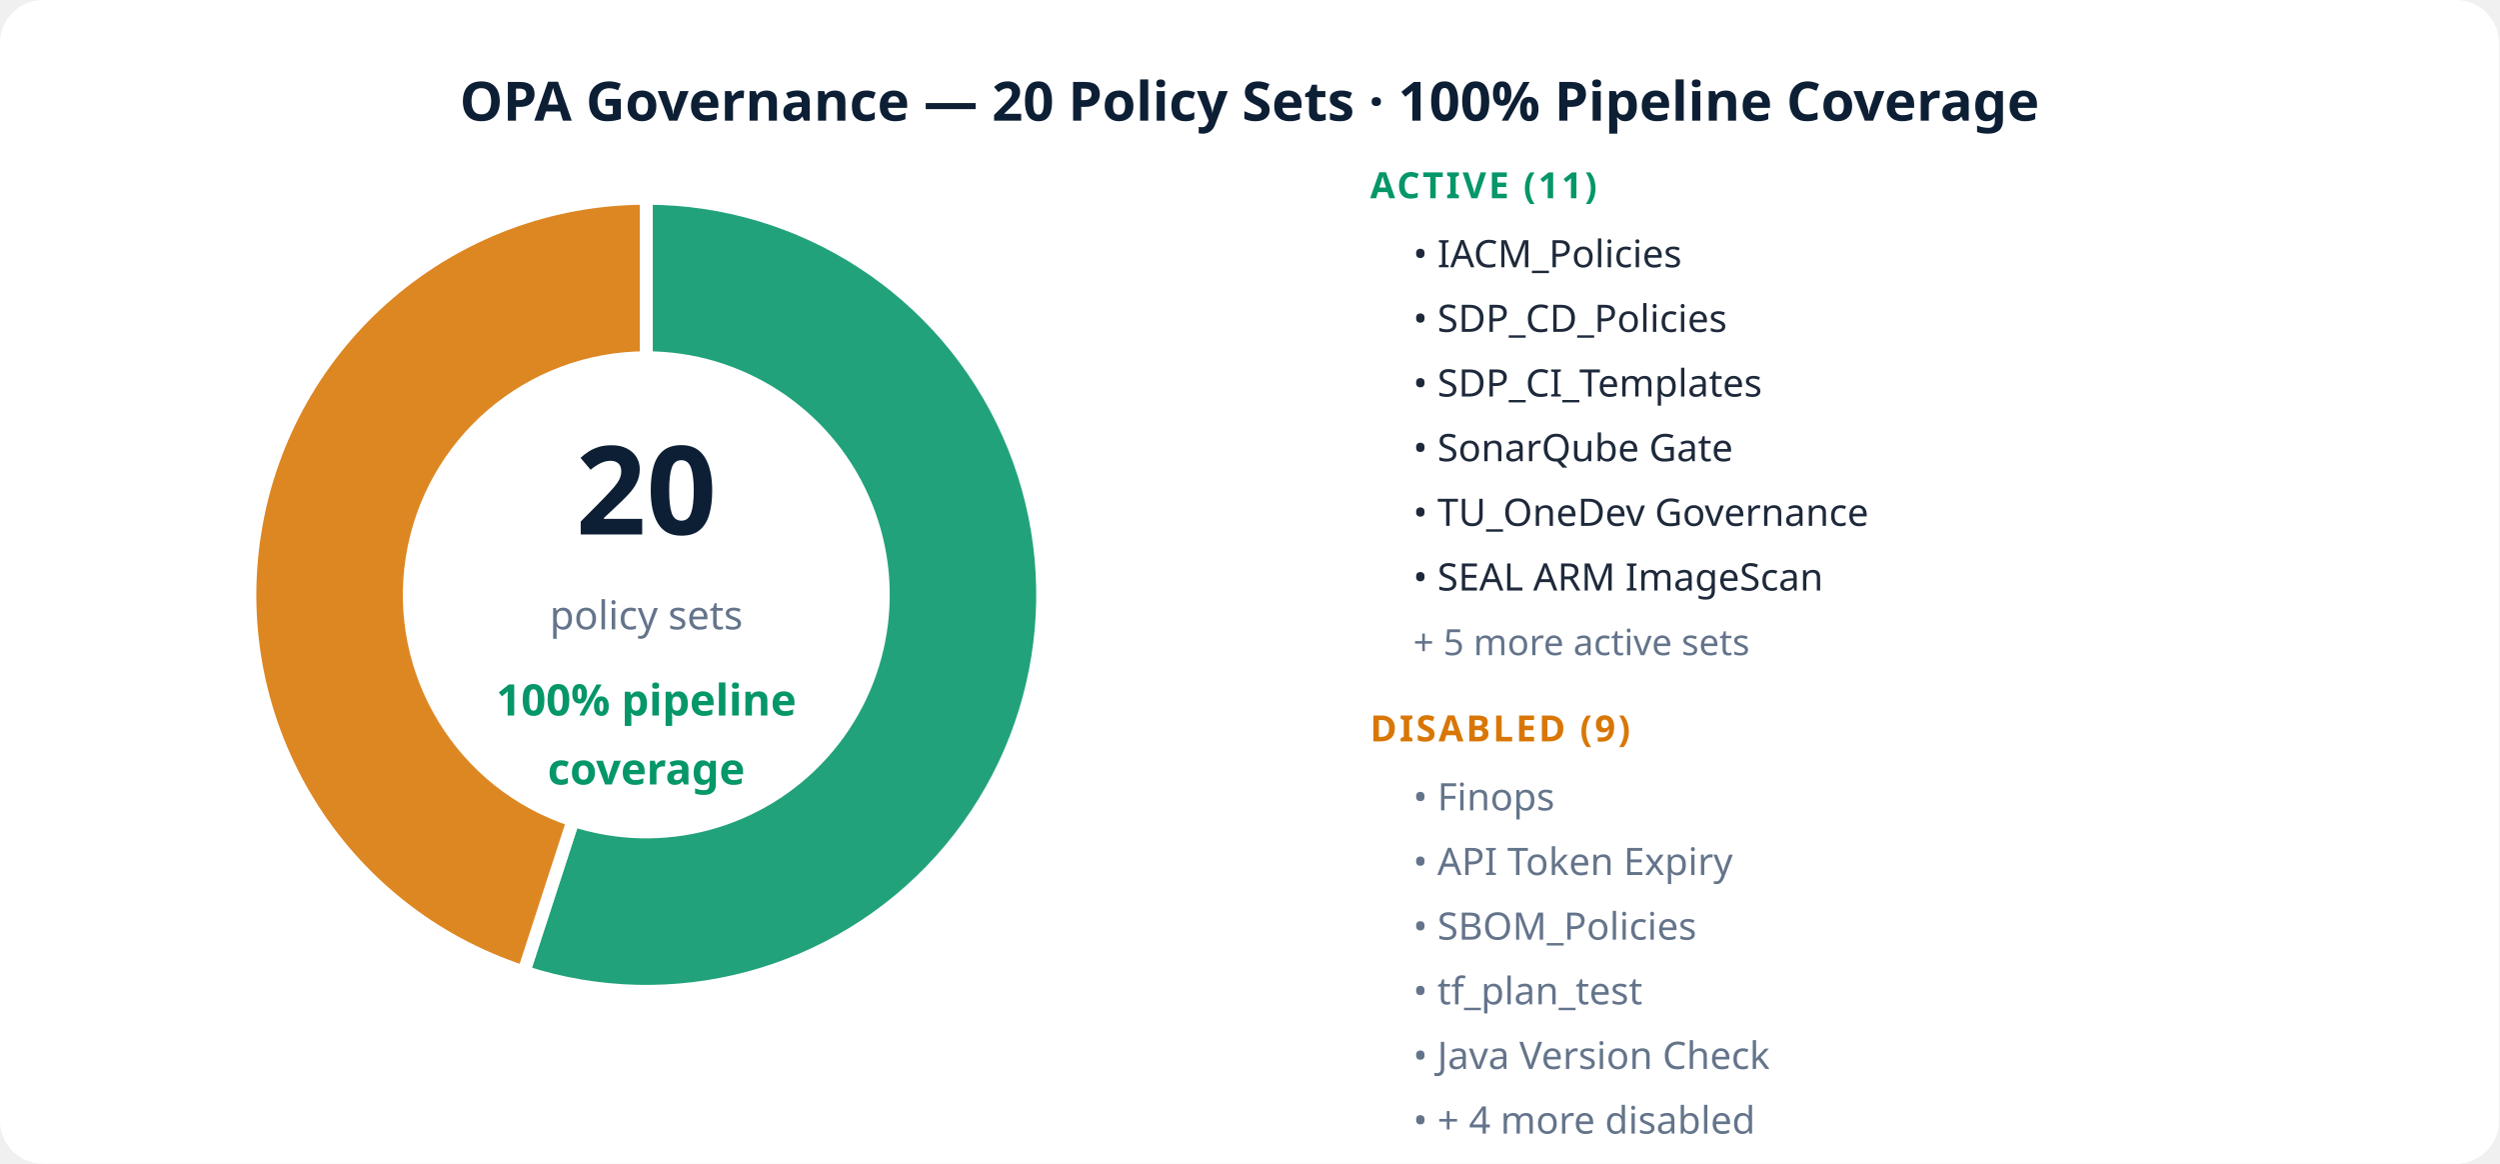
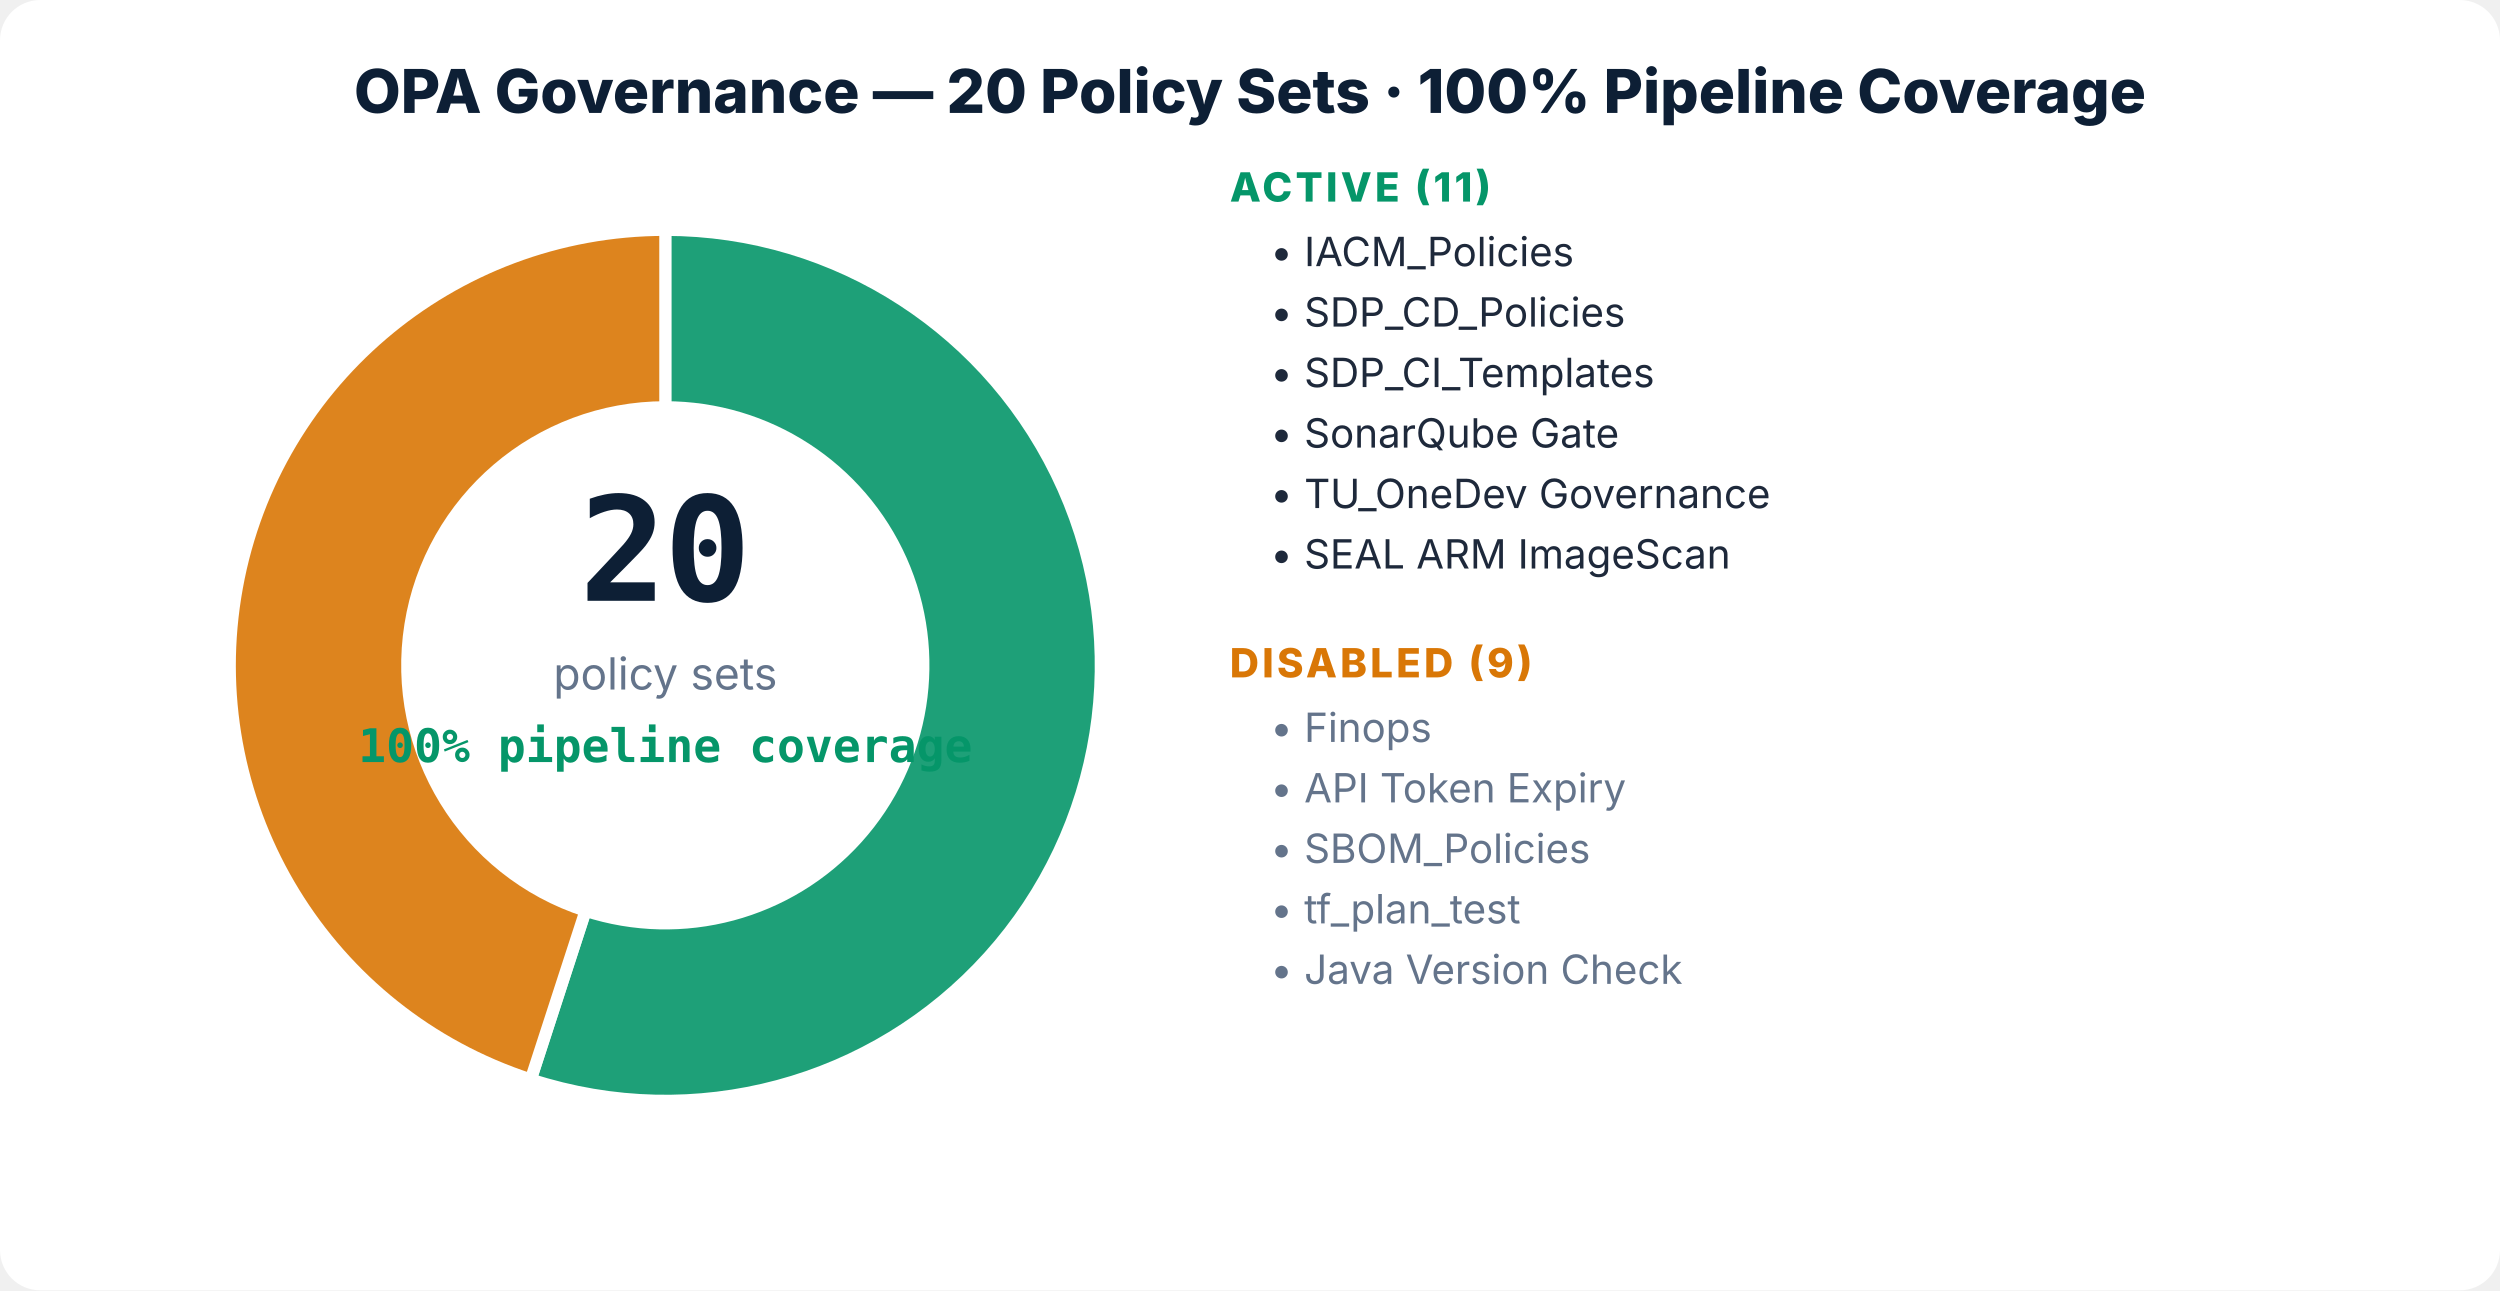
- <svg xmlns="http://www.w3.org/2000/svg" width="580" height="270" viewBox="0 0 580 270">
-   <rect width="580" height="270" class="svg-bg" fill="#ffffff" rx="10" />
-   <text x="290" y="28" text-anchor="middle" font-size="12.6" font-weight="800" fill="#0d1f35" font-family="Plus Jakarta Sans,DM Sans,sans-serif">OPA Governance — 20 Policy Sets · 100% Pipeline Coverage</text>
-   <path d="M 150 46 A 92 92 0 1 1 121.57 225.497 L 133.004 190.308 A 55 55 0 1 0 150 83 Z" fill="#059669" opacity="0.88" stroke="#ffffff" stroke-width="3" />
-   <path d="M 121.57 225.497 A 92 92 0 0 1 150 46 L 150 83 A 55 55 0 0 0 133.004 190.308 Z" fill="#d97706" opacity="0.88" stroke="#ffffff" stroke-width="3" />
-   <text x="150" y="124" text-anchor="middle" font-size="28.6" font-weight="900" fill="#0d1f35" font-family="Plus Jakarta Sans,DM Sans,sans-serif">20</text>
-   <text x="150" y="146" text-anchor="middle" font-size="9.2" fill="#64748b" font-family="Plus Jakarta Sans,DM Sans,sans-serif">policy sets</text>
-   <text x="150" y="166" text-anchor="middle" font-size="10.1" font-weight="700" fill="#059669" font-family="Plus Jakarta Sans,DM Sans,sans-serif">100% pipeline</text>
-   <text x="150" y="182" text-anchor="middle" font-size="10.1" font-weight="700" fill="#059669" font-family="Plus Jakarta Sans,DM Sans,sans-serif">coverage</text>
-   <text x="318" y="46" font-size="8.4" font-weight="800" letter-spacing="0.07em" fill="#059669" font-family="Plus Jakarta Sans,DM Sans,sans-serif">ACTIVE (11)</text>
-   <text x="328" y="62" font-size="8.8" fill="#1e293b" font-family="Plus Jakarta Sans,DM Sans,sans-serif">• IACM_Policies</text>
-   <text x="328" y="77" font-size="8.8" fill="#1e293b" font-family="Plus Jakarta Sans,DM Sans,sans-serif">• SDP_CD_Policies</text>
-   <text x="328" y="92" font-size="8.8" fill="#1e293b" font-family="Plus Jakarta Sans,DM Sans,sans-serif">• SDP_CI_Templates</text>
-   <text x="328" y="107" font-size="8.8" fill="#1e293b" font-family="Plus Jakarta Sans,DM Sans,sans-serif">• SonarQube Gate</text>
-   <text x="328" y="122" font-size="8.8" fill="#1e293b" font-family="Plus Jakarta Sans,DM Sans,sans-serif">• TU_OneDev Governance</text>
-   <text x="328" y="137" font-size="8.8" fill="#1e293b" font-family="Plus Jakarta Sans,DM Sans,sans-serif">• SEAL ARM ImageScan</text>
-   <text x="328" y="152" font-size="8.4" fill="#64748b" font-family="Plus Jakarta Sans,DM Sans,sans-serif">+ 5 more active sets</text>
-   <text x="318" y="172" font-size="8.4" font-weight="800" letter-spacing="0.07em" fill="#d97706" font-family="Plus Jakarta Sans,DM Sans,sans-serif">DISABLED (9)</text>
-   <text x="328" y="188" font-size="8.8" fill="#64748b" font-family="Plus Jakarta Sans,DM Sans,sans-serif">• Finops</text>
-   <text x="328" y="203" font-size="8.8" fill="#64748b" font-family="Plus Jakarta Sans,DM Sans,sans-serif">• API Token Expiry</text>
-   <text x="328" y="218" font-size="8.8" fill="#64748b" font-family="Plus Jakarta Sans,DM Sans,sans-serif">• SBOM_Policies</text>
-   <text x="328" y="233" font-size="8.8" fill="#64748b" font-family="Plus Jakarta Sans,DM Sans,sans-serif">• tf_plan_test</text>
-   <text x="328" y="248" font-size="8.8" fill="#64748b" font-family="Plus Jakarta Sans,DM Sans,sans-serif">• Java Version Check</text>
-   <text x="328" y="263" font-size="8.8" fill="#64748b" font-family="Plus Jakarta Sans,DM Sans,sans-serif">• + 4 more disabled</text>
+ <svg xmlns="http://www.w3.org/2000/svg" width="620" height="320" viewBox="0 0 620 320">
+   <rect width="620" height="320" class="svg-bg" fill="#ffffff" rx="10" />
+   <text x="310" y="28" text-anchor="middle" font-size="15" font-weight="800" fill="#0d1f35" font-family="Plus Jakarta Sans,Inter,sans-serif">OPA Governance — 20 Policy Sets · 100% Pipeline Coverage</text>
+   <path d="M 165 57 A 108 108 0 1 1 131.626 267.714 L 145.223 225.868 A 64 64 0 1 0 165 101 Z" fill="#059669" opacity="0.9" stroke="#ffffff" stroke-width="3" />
+   <path d="M 131.626 267.714 A 108 108 0 0 1 165 57 L 165 101 A 64 64 0 0 0 145.223 225.868 Z" fill="#d97706" opacity="0.9" stroke="#ffffff" stroke-width="3" />
+   <text x="165" y="149" text-anchor="middle" font-size="36" font-weight="700" fill="#0d1f35" letter-spacing="-0.02em" font-family="JetBrains Mono,Space Grotesk,DM Mono,ui-monospace,Menlo,Consolas,monospace">20</text>
+   <text x="165" y="171" text-anchor="middle" font-size="11" fill="#64748b" font-family="Plus Jakarta Sans,Inter,sans-serif">policy sets</text>
+   <text x="165" y="189" text-anchor="middle" font-size="11.5" font-weight="700" fill="#059669" font-family="JetBrains Mono,Space Grotesk,DM Mono,ui-monospace,Menlo,Consolas,monospace">100% pipeline coverage</text>
+   <text x="305" y="50" font-size="10" font-weight="800" letter-spacing="0.08em" fill="#059669" font-family="Plus Jakarta Sans,Inter,sans-serif">ACTIVE (11)</text>
+   <text x="315" y="66" font-size="10" fill="#1e293b" font-family="Plus Jakarta Sans,Inter,sans-serif">• IACM_Policies</text>
+   <text x="315" y="81" font-size="10" fill="#1e293b" font-family="Plus Jakarta Sans,Inter,sans-serif">• SDP_CD_Policies</text>
+   <text x="315" y="96" font-size="10" fill="#1e293b" font-family="Plus Jakarta Sans,Inter,sans-serif">• SDP_CI_Templates</text>
+   <text x="315" y="111" font-size="10" fill="#1e293b" font-family="Plus Jakarta Sans,Inter,sans-serif">• SonarQube Gate</text>
+   <text x="315" y="126" font-size="10" fill="#1e293b" font-family="Plus Jakarta Sans,Inter,sans-serif">• TU_OneDev Governance</text>
+   <text x="315" y="141" font-size="10" fill="#1e293b" font-family="Plus Jakarta Sans,Inter,sans-serif">• SEAL ARM ImageScan</text>
+   <text x="305" y="168" font-size="10" font-weight="800" letter-spacing="0.08em" fill="#d97706" font-family="Plus Jakarta Sans,Inter,sans-serif">DISABLED (9)</text>
+   <text x="315" y="184" font-size="10" fill="#64748b" font-family="Plus Jakarta Sans,Inter,sans-serif">• Finops</text>
+   <text x="315" y="199" font-size="10" fill="#64748b" font-family="Plus Jakarta Sans,Inter,sans-serif">• API Token Expiry</text>
+   <text x="315" y="214" font-size="10" fill="#64748b" font-family="Plus Jakarta Sans,Inter,sans-serif">• SBOM_Policies</text>
+   <text x="315" y="229" font-size="10" fill="#64748b" font-family="Plus Jakarta Sans,Inter,sans-serif">• tf_plan_test</text>
+   <text x="315" y="244" font-size="10" fill="#64748b" font-family="Plus Jakarta Sans,Inter,sans-serif">• Java Version Check</text>
</svg>
